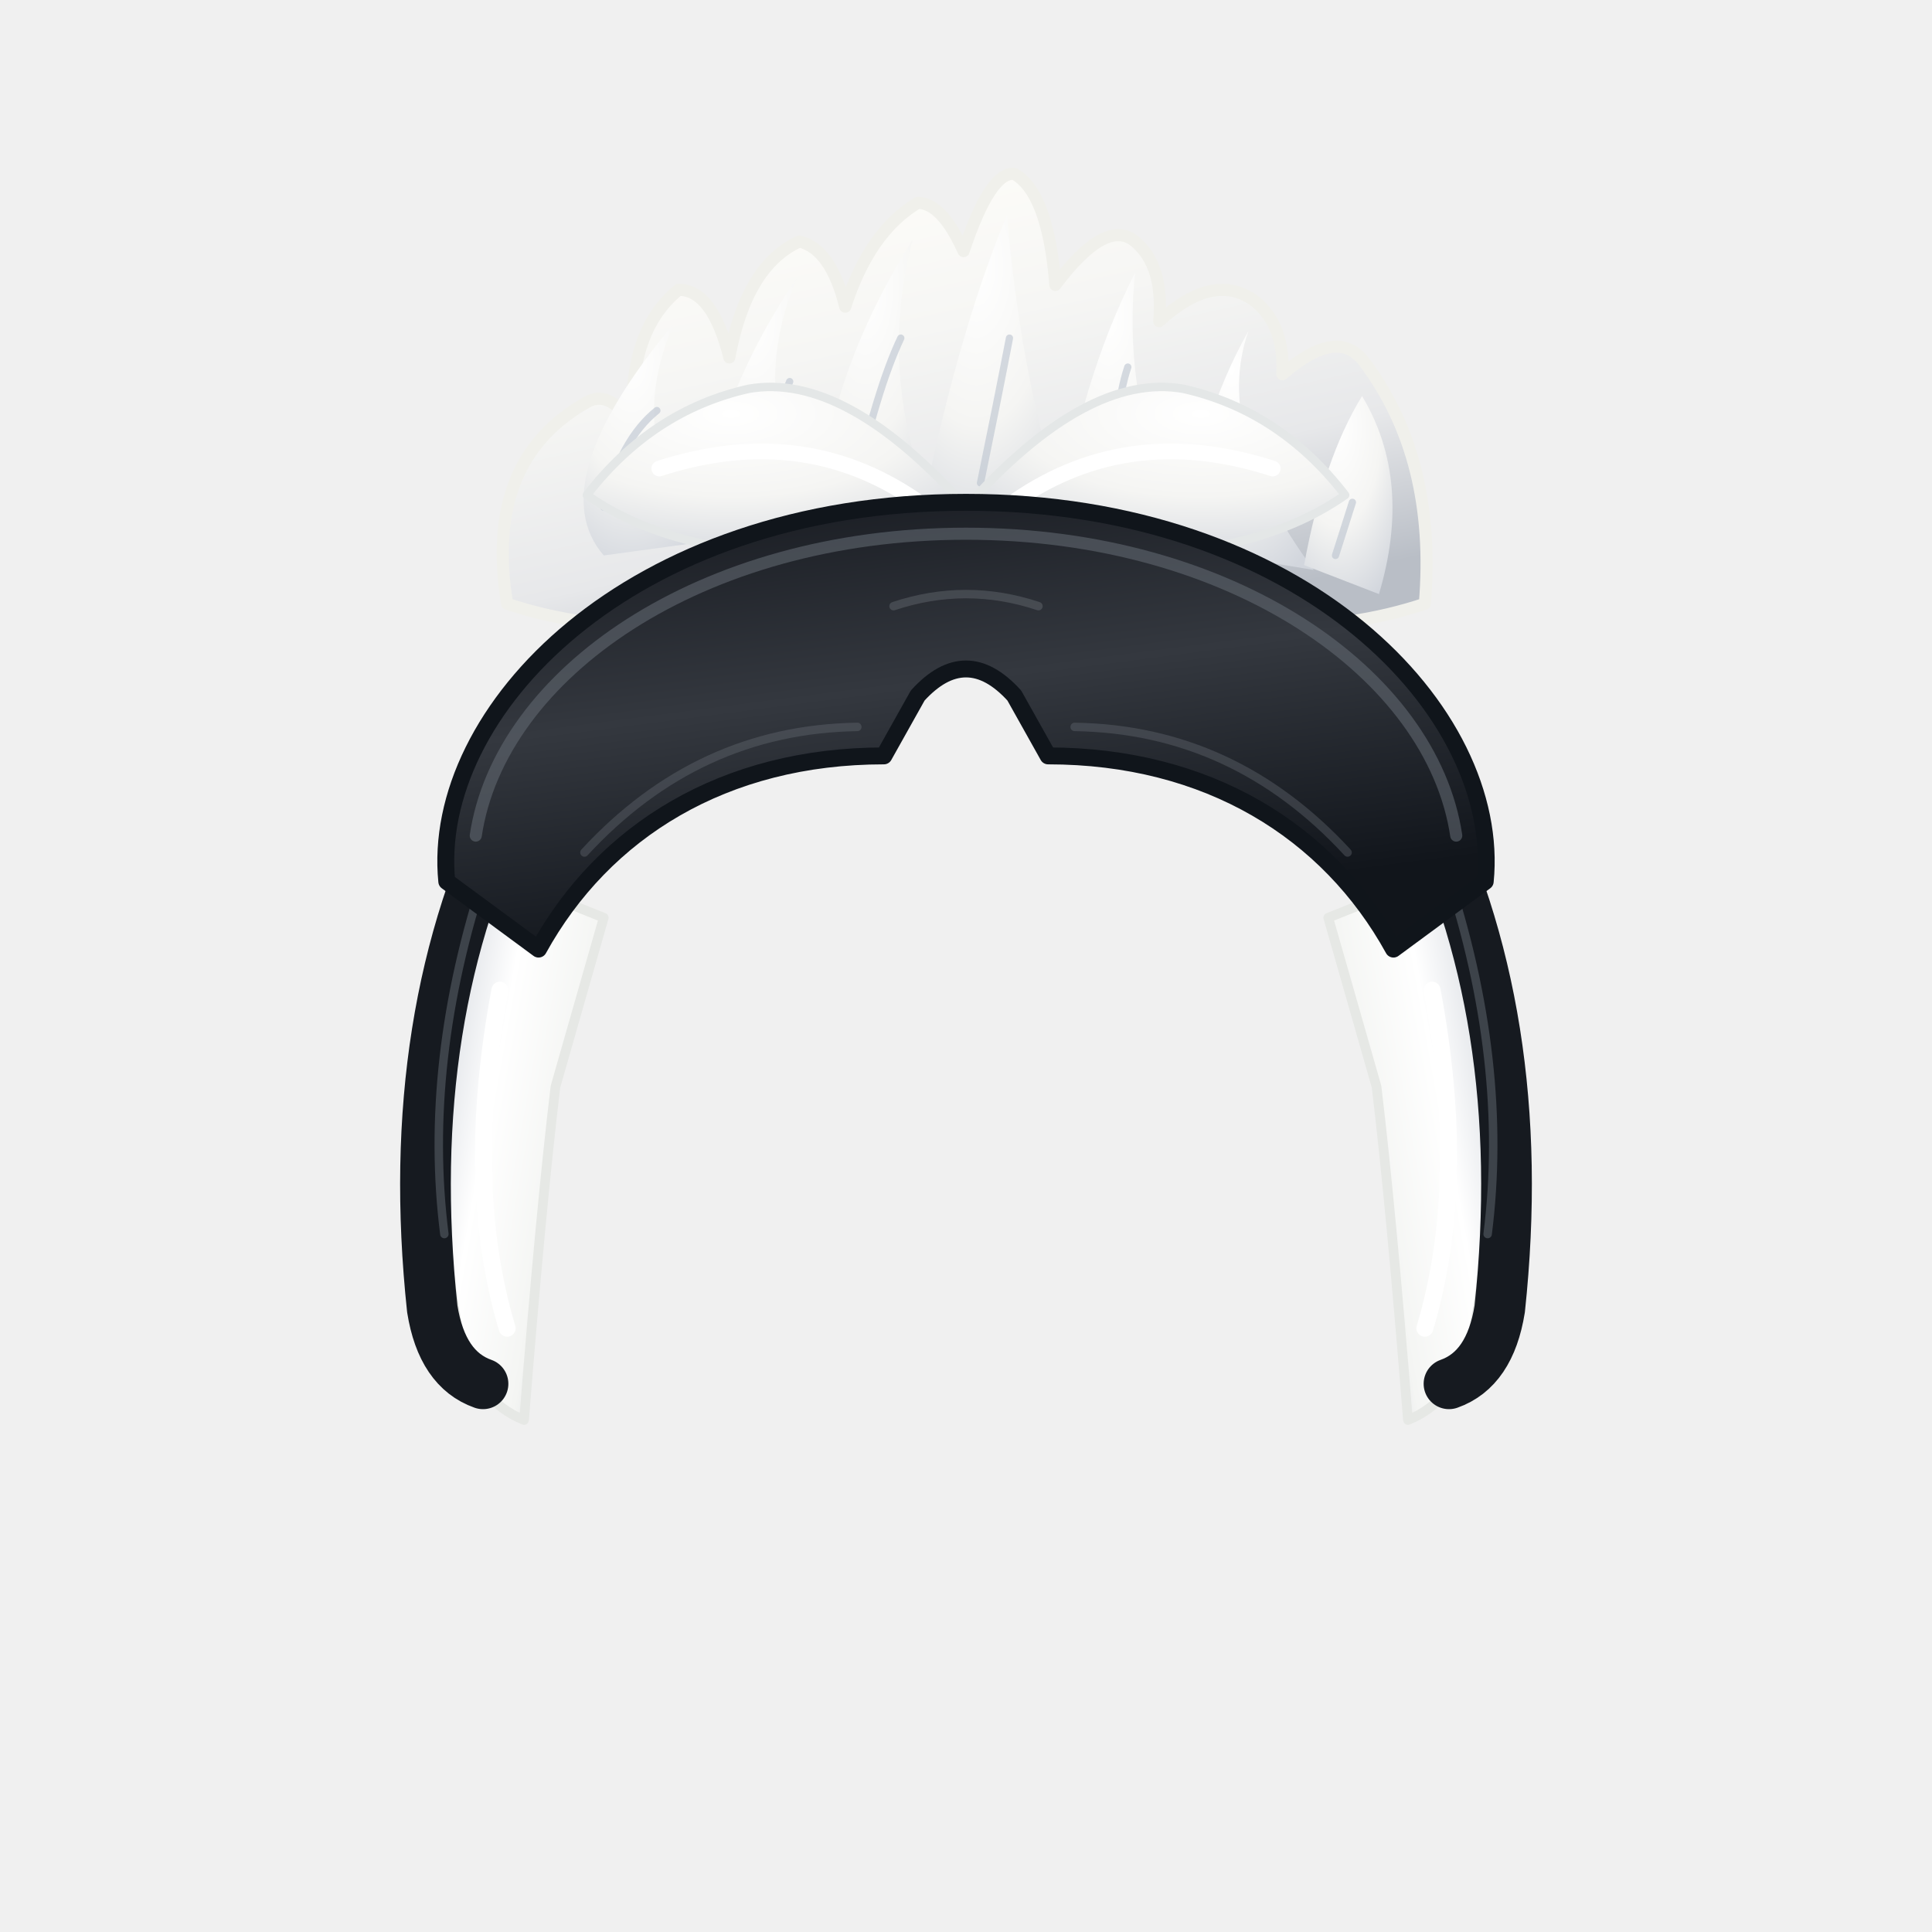
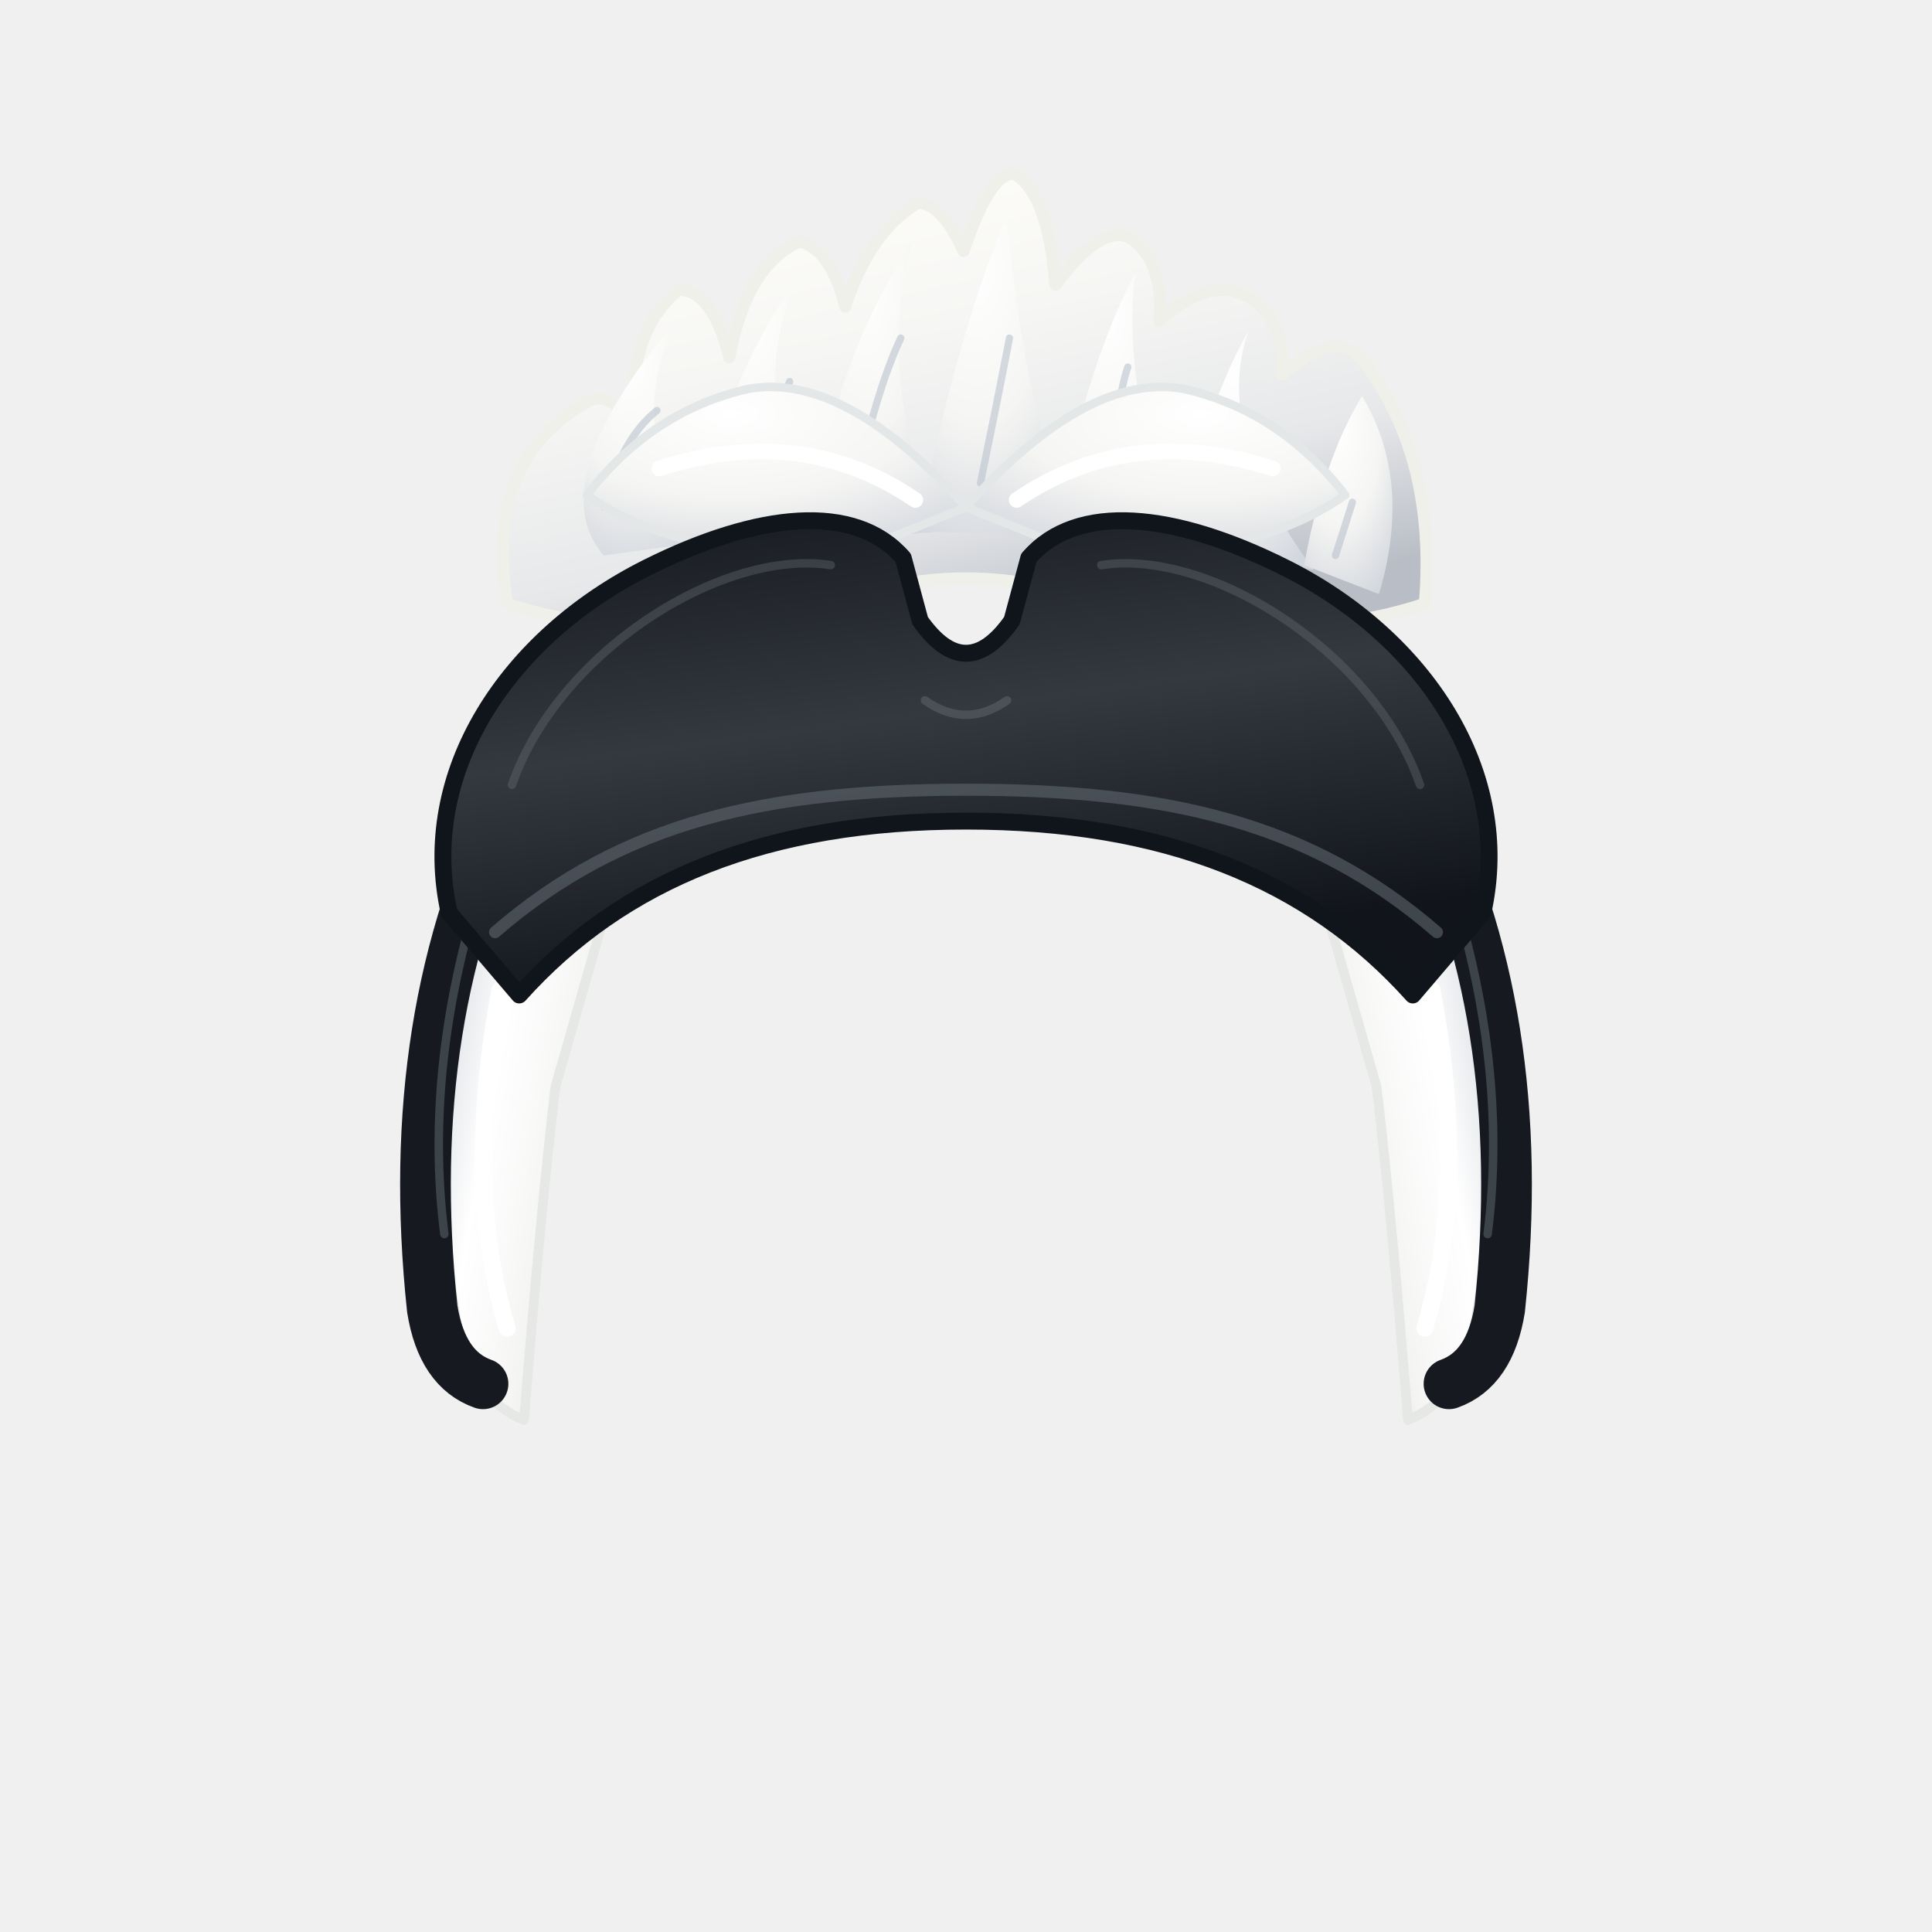
<svg xmlns="http://www.w3.org/2000/svg" width="80" height="80" viewBox="-8 -16 80 80" role="img" aria-label="GAME FRIENDS dark shades, white moustache and beard — top-down, fixed colors" data-cosmetic="shades-white-beard" data-view="top-down" data-anchor="32 32" data-color-mode="fixed">
  <defs>
    <linearGradient id="gf-shades-beard-top-hair" x1=".2" y1="0" x2=".65" y2="1">
      <stop offset="0" stop-color="#fffefa" />
      <stop offset=".38" stop-color="#f6f6f4" />
      <stop offset=".72" stop-color="#e7e8ea" />
      <stop offset="1" stop-color="#b9bec6" />
    </linearGradient>
    <radialGradient id="gf-shades-beard-top-tuft" cx=".38" cy=".16" r=".95">
      <stop offset="0" stop-color="#ffffff" />
      <stop offset=".52" stop-color="#f5f5f3" />
      <stop offset="1" stop-color="#d2d6dd" />
    </radialGradient>
    <linearGradient id="gf-shades-beard-top-sideburn" x1="0" y1=".15" x2="1" y2=".75">
      <stop offset="0" stop-color="#d4d8de" />
      <stop offset=".35" stop-color="#ffffff" />
      <stop offset=".7" stop-color="#f4f5f3" />
      <stop offset="1" stop-color="#c7ccd4" />
    </linearGradient>
    <linearGradient id="gf-shades-beard-top-lens" x1=".15" y1="0" x2=".75" y2="1">
      <stop offset="0" stop-color="#34363c" />
      <stop offset=".5" stop-color="#292b31" />
      <stop offset="1" stop-color="#14171c" />
    </linearGradient>
    <linearGradient id="gf-shades-beard-top-lens-top" x1="0" y1="0" x2=".3" y2="1">
      <stop offset="0" stop-color="#15181e" />
      <stop offset=".5" stop-color="#34383f" />
      <stop offset="1" stop-color="#11151b" />
    </linearGradient>
  </defs>
  <g stroke-linecap="round" stroke-linejoin="round">
    <g data-part="sideburns">
      <path d="M12 20 Q9 28 11 39.3 Q11.7 42 13.7 42.8 Q14.4 34 15 29 L17 22 Z" fill="url(#gf-shades-beard-top-sideburn)" stroke="#e6e8e5" stroke-width=".4" />
      <g transform="translate(64 0) scale(-1 1)">
        <path d="M12 20 Q9 28 11 39.3 Q11.7 42 13.7 42.8 Q14.4 34 15 29 L17 22 Z" fill="url(#gf-shades-beard-top-sideburn)" stroke="#e6e8e5" stroke-width=".4" />
      </g>
      <path d="M12.7 25 Q11.2 33 13 39 M51.3 25 Q52.8 33 51 39" fill="none" stroke="#ffffff" stroke-width=".7" />
    </g>
    <g data-part="beard">
      <path d="M13 9 Q12 3 16.4 .6 Q17.3 .2 18.2 1.6 Q18-2.3 20.1-4 Q21.5-4 22.2-1.2 Q22.9-5 25.1-6 Q26.4-5.7 27-3.3 Q28-6.4 30-7.6 Q31-7.6 31.9-5.6 Q33-8.9 34-8.8 Q35.4-8 35.7-4.2 Q37.8-7 39-6 Q40.2-5 40-2.7 Q42.3-4.8 44-3.5 Q45.2-2.5 45.1-.5 Q47.4-2.5 48.5-1 Q51.5 3 51 9 Q45 11 37 8.8 Q32 7.1 27 8.8 Q19 11 13 9 Z" fill="url(#gf-shades-beard-top-hair)" stroke="#f0f0eb" stroke-width=".5" />
      <path d="M17 7 Q14.4 4 19.9-2.6 Q17.7 2.5 21.4 6.4 Z" fill="url(#gf-shades-beard-top-tuft)" />
      <path d="M21 6.4 Q21.3 1 25-4.5 Q22.6 1.2 26.6 6.1 Z" fill="url(#gf-shades-beard-top-tuft)" />
      <path d="M25.9 6.4 Q25.8 .3 29.8-6.1 Q28.2-.1 31 6 Z" fill="url(#gf-shades-beard-top-tuft)" />
      <path d="M30 6 Q31.6-2.1 33.7-7.1 Q34.3 .2 36.4 6.2 Z" fill="url(#gf-shades-beard-top-tuft)" />
      <path d="M35.8 6 Q36.7-.2 39-4.7 Q38.4 1.1 41.3 6.8 Z" fill="url(#gf-shades-beard-top-tuft)" />
      <path d="M40.9 6.7 Q41.6 1.4 43.7-2.3 Q42.2 1.9 46.4 7.6 Z" fill="url(#gf-shades-beard-top-tuft)" />
      <path d="M46 7.4 Q46.8 3 48.4 .4 Q50.5 3.9 49.1 8.6 Z" fill="url(#gf-shades-beard-top-tuft)" />
      <path d="M17 5 Q17.7 2.2 19.2 1 M22.7 4.8 L24.7-.2 M27.3 4.6 Q28.3 .1 29.3-2 M32.6 4 Q33.3 .6 33.8-2 M38.1 4.7 Q38.1 1 38.7-.8 M43.2 5.3 L43.9 2 M47.3 7 L48 4.8" fill="none" stroke="#b6bfcc" stroke-width=".3" stroke-opacity=".57" />
    </g>
    <g data-part="moustache">
      <path d="M32 5 Q27-.6 23 .1 Q19 1 16.3 4.5 Q20.3 7.3 27.3 6.9 Z" fill="url(#gf-shades-beard-top-tuft)" stroke="#e4e7e7" stroke-width=".35" />
      <g transform="translate(64 0) scale(-1 1)">
        <path d="M32 5 Q27-.6 23 .1 Q19 1 16.3 4.5 Q20.3 7.3 27.3 6.9 Z" fill="url(#gf-shades-beard-top-tuft)" stroke="#e4e7e7" stroke-width=".35" />
      </g>
      <path d="M19.3 3.4 Q25.2 1.5 29.9 4.7 M44.7 3.4 Q38.8 1.5 34.1 4.7" fill="none" stroke="#ffffff" stroke-width=".65" />
    </g>
    <g data-part="glasses-temples">
      <path d="M13.3 16.8 Q8.6 26 9.9 38.2 Q10.3 40.7 12 41.3 M50.7 16.8 Q55.4 26 54.1 38.2 Q53.7 40.7 52 41.3" fill="none" stroke="#161a20" stroke-width="2.1" />
      <path d="M12.1 20.1 Q9.5 28 10.4 35.1 M51.9 20.1 Q54.5 28 53.6 35.1" fill="none" stroke="#686e77" stroke-width=".35" stroke-opacity=".48" />
    </g>
    <g data-part="sunglasses">
-       <path d="M10.5 20.5 C9.8 13.5 18 4.8 32 4.8 C46 4.8 54.2 13.5 53.5 20.5 L49.7 23.3 C47 18.4 42 15.3 35.4 15.3 L34 12.8 Q32 10.6 30 12.8 L28.6 15.3 C22 15.3 17 18.4 14.3 23.3 Z" fill="url(#gf-shades-beard-top-lens-top)" stroke="#10151b" stroke-width=".7" />
-       <path d="M11.7 18.6 C12.7 11.9 21 6.1 32 6.1 C43 6.1 51.3 11.9 52.3 18.6" fill="none" stroke="#626973" stroke-width=".5" stroke-opacity=".58" />
-       <path d="M16.2 19.3 Q20.9 14.2 27.5 14.1 M47.8 19.3 Q43.1 14.2 36.5 14.1" fill="none" stroke="#6e747c" stroke-width=".35" stroke-opacity=".36" />
-       <path d="M29 9.1 Q32 8.1 35 9.1" fill="none" stroke="#7d8288" stroke-width=".35" stroke-opacity=".33" />
+       <path d="M10.6 21.8 C9.3 16 13 10.4 18.8 7.5 C23.4 5.2 27.4 4.8 29.4 7.1 L30.1 9.7 Q32 12.4 33.9 9.7 L34.6 7.1 C36.6 4.8 40.6 5.2 45.2 7.5 C51 10.4 54.7 16 53.4 21.8 L50.5 25.2 C46.2 20.4 40.2 18 32 18 C23.8 18 17.8 20.4 13.5 25.2 Z" fill="url(#gf-shades-beard-top-lens-top)" stroke="#10151b" stroke-width=".7" />
+       <path d="M12.5 22.6 C17.8 18 23.8 16.7 32 16.7 C40.2 16.7 46.2 18 51.5 22.6" fill="none" stroke="#626973" stroke-width=".5" stroke-opacity=".58" />
+       <path d="M13.2 16.5 C15.1 11 21.9 6.7 26.4 7.4 M50.8 16.5 C48.9 11 42.1 6.7 37.6 7.4" fill="none" stroke="#6e747c" stroke-width=".35" stroke-opacity=".36" />
+       <path d="M30.3 13 Q32 14.2 33.7 13" fill="none" stroke="#7d8288" stroke-width=".35" stroke-opacity=".33" />
    </g>
  </g>
</svg>
